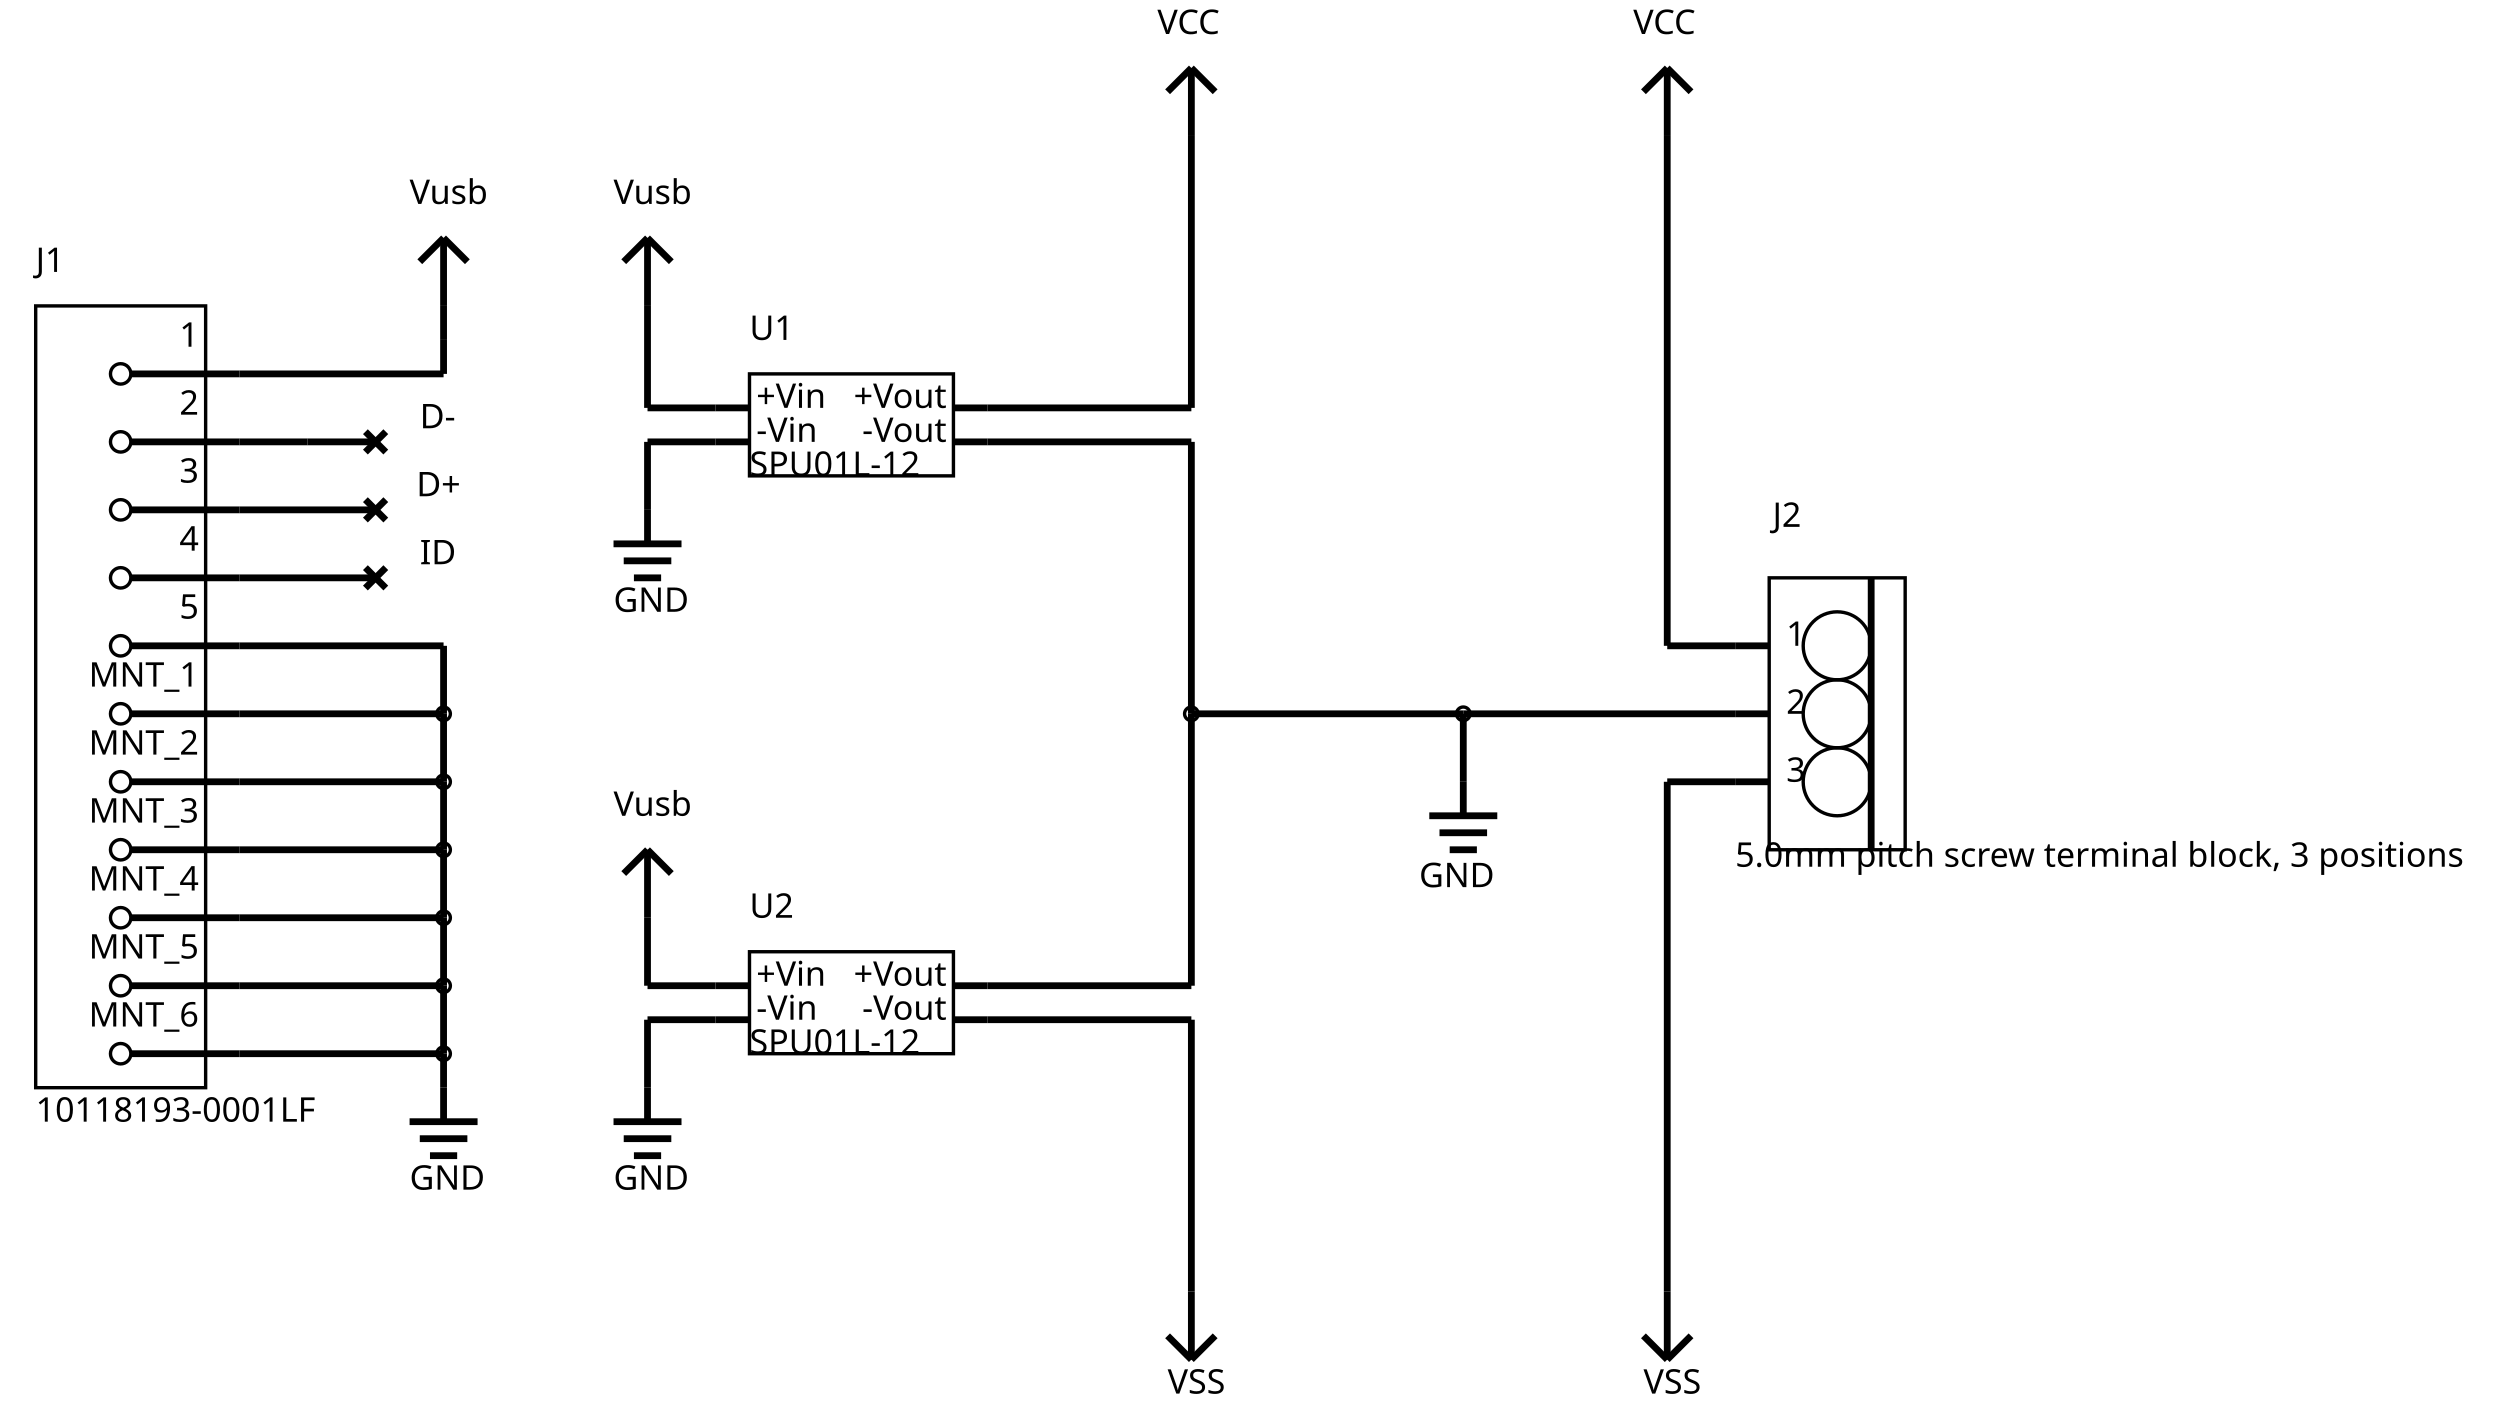
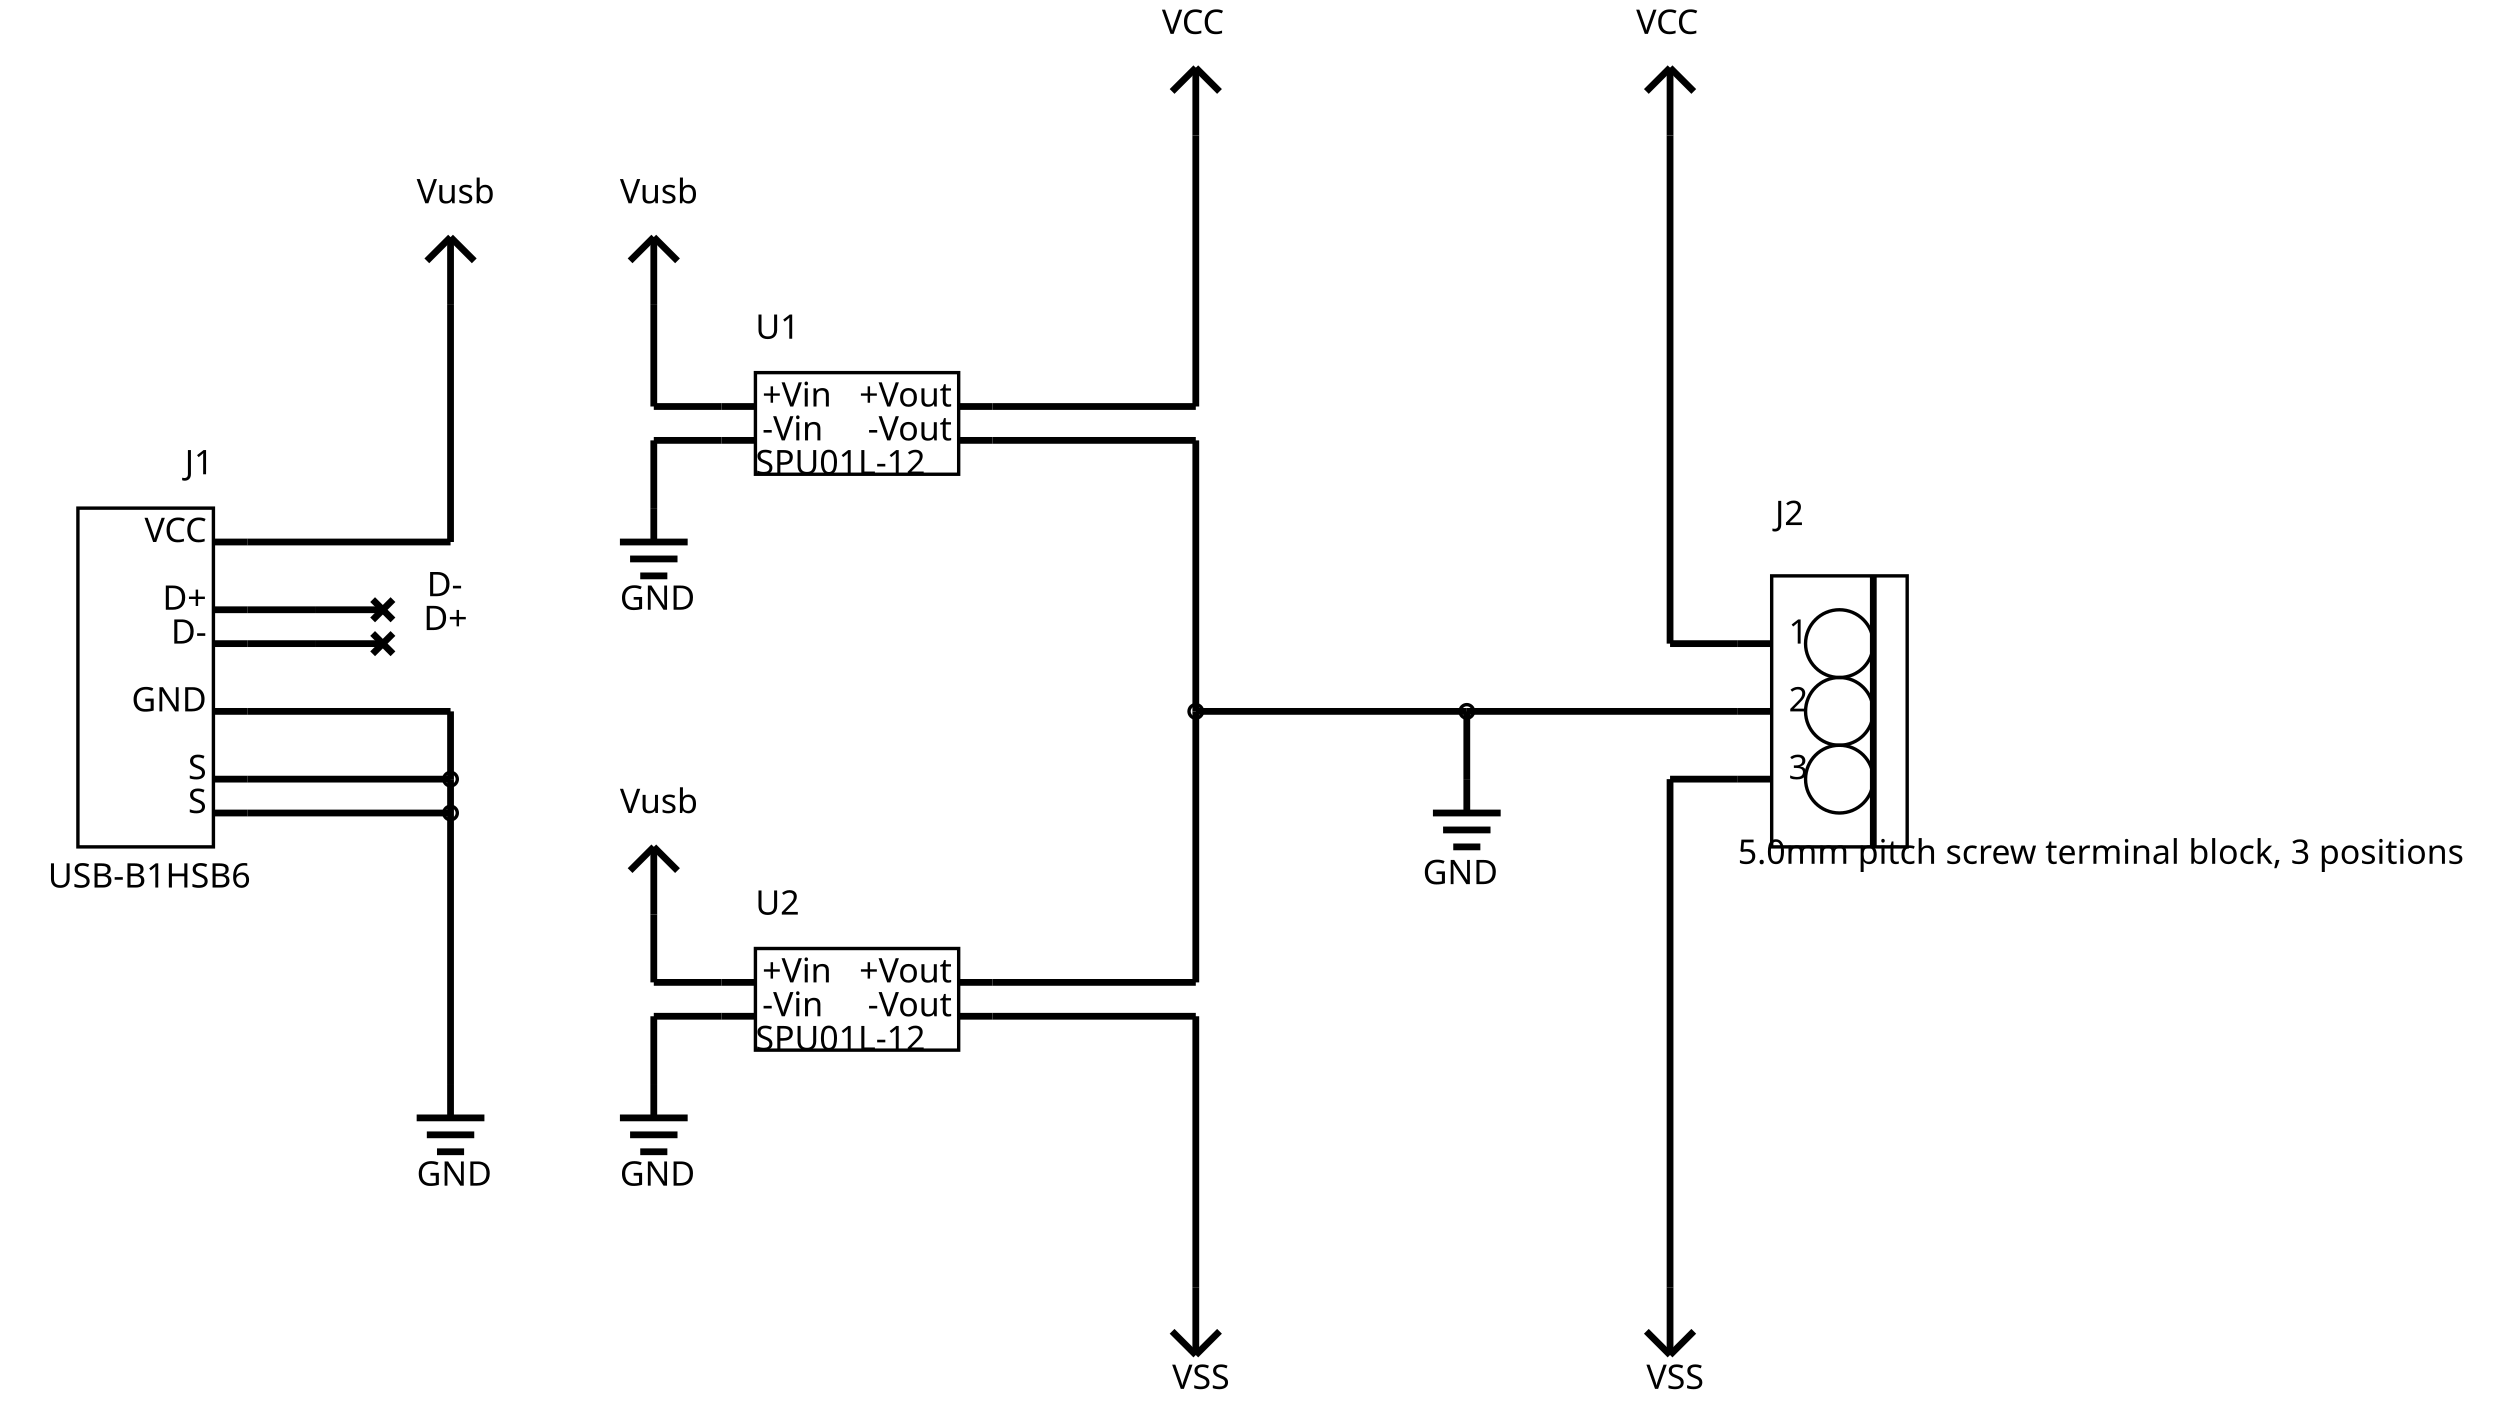
- <svg xmlns="http://www.w3.org/2000/svg" width="735.5" height="420" x="0" y="0">
-   <text x="180.5" y="240" font-size="10" font-family="sans-serif" text-anchor="start" alignment-baseline="hanging">Vusb</text>
-   <text x="220.5" y="270" font-size="10" font-family="sans-serif" text-anchor="start" alignment-baseline="hanging">U2</text>
-   <text x="120.5" y="60" font-size="10" font-family="sans-serif" text-anchor="start" alignment-baseline="hanging">Vusb</text>
-   <text x="521.5" y="155" font-size="10" font-family="sans-serif" text-anchor="start" alignment-baseline="hanging">J2</text>
-   <text x="220.5" y="100" font-size="10" font-family="sans-serif" text-anchor="start" alignment-baseline="hanging">U1</text>
-   <text x="123.5" y="126" font-size="10" font-family="sans-serif" text-anchor="start" alignment-baseline="hanging">D-</text>
-   <text x="220.5" y="140" font-size="10" font-family="sans-serif" text-anchor="start" alignment-baseline="hanging">SPU01L-12</text>
-   <text x="417.5" y="261" font-size="10" font-family="sans-serif" text-anchor="start" alignment-baseline="hanging">GND</text>
-   <text x="123.5" y="166" font-size="10" font-family="sans-serif" text-anchor="start" alignment-baseline="hanging">ID</text>
-   <text x="500.5" y="410" font-size="10" font-family="sans-serif" text-anchor="end" alignment-baseline="hanging">VSS</text>
-   <text x="122.5" y="146" font-size="10" font-family="sans-serif" text-anchor="start" alignment-baseline="hanging">D+</text>
-   <text x="10.5" y="330" font-size="10" font-family="sans-serif" text-anchor="start" alignment-baseline="hanging">10118193-0001LF</text>
-   <text x="120.5" y="350" font-size="10" font-family="sans-serif" text-anchor="start" alignment-baseline="hanging">GND</text>
-   <text x="180.5" y="350" font-size="10" font-family="sans-serif" text-anchor="start" alignment-baseline="hanging">GND</text>
-   <text x="340.5" y="10" font-size="10" font-family="sans-serif" text-anchor="start" alignment-baseline="hanging">VCC</text>
-   <text x="510.5" y="255" font-size="10" font-family="sans-serif" text-anchor="start" alignment-baseline="hanging">5.0mm pitch screw terminal block, 3 positions</text>
-   <text x="180.5" y="180" font-size="10" font-family="sans-serif" text-anchor="start" alignment-baseline="hanging">GND</text>
-   <text x="360.5" y="410" font-size="10" font-family="sans-serif" text-anchor="end" alignment-baseline="hanging">VSS</text>
-   <text x="220.5" y="310" font-size="10" font-family="sans-serif" text-anchor="start" alignment-baseline="hanging">SPU01L-12</text>
-   <text x="180.5" y="60" font-size="10" font-family="sans-serif" text-anchor="start" alignment-baseline="hanging">Vusb</text>
-   <text x="480.5" y="10" font-size="10" font-family="sans-serif" text-anchor="start" alignment-baseline="hanging">VCC</text>
-   <text x="10.5" y="80" font-size="10" font-family="sans-serif" text-anchor="start" alignment-baseline="hanging">J1</text>
-   <line x1="107.5" y1="147" x2="113.5" y2="153" stroke-width="2" stroke="black" />
-   <line x1="107.5" y1="153" x2="113.5" y2="147" stroke-width="2" stroke="black" />
-   <line x1="350.5" y1="380" x2="350.5" y2="400" stroke-width="2" stroke="black" />
-   <line x1="350.5" y1="400" x2="357.5" y2="393" stroke-width="2" stroke="black" />
-   <line x1="350.5" y1="400" x2="343.5" y2="393" stroke-width="2" stroke="black" />
-   <line x1="190.5" y1="150" x2="190.5" y2="160" stroke-width="2" stroke="black" />
-   <line x1="180.5" y1="160" x2="200.5" y2="160" stroke-width="2" stroke="black" />
-   <line x1="183.5" y1="165" x2="197.5" y2="165" stroke-width="2" stroke="black" />
-   <line x1="186.5" y1="170" x2="194.5" y2="170" stroke-width="2" stroke="black" />
-   <line x1="490.5" y1="40" x2="490.5" y2="20" stroke-width="2" stroke="black" />
-   <line x1="490.5" y1="20" x2="483.5" y2="27" stroke-width="2" stroke="black" />
-   <line x1="490.5" y1="20" x2="497.5" y2="27" stroke-width="2" stroke="black" />
-   <rect width="50" height="230" x="10.5" y="90" style="stroke: #000; stroke-width: 1; fill: none;" />
-   <circle cx="35.5" cy="110" r="3" style="stroke: #000; stroke-width: 1; fill: none;" />
-   <line x1="38.5" y1="110" x2="60.5" y2="110" stroke-width="2" stroke="black" />
-   <circle cx="35.5" cy="130" r="3" style="stroke: #000; stroke-width: 1; fill: none;" />
-   <line x1="38.5" y1="130" x2="60.5" y2="130" stroke-width="2" stroke="black" />
-   <circle cx="35.5" cy="150" r="3" style="stroke: #000; stroke-width: 1; fill: none;" />
-   <line x1="38.5" y1="150" x2="60.5" y2="150" stroke-width="2" stroke="black" />
-   <circle cx="35.5" cy="170" r="3" style="stroke: #000; stroke-width: 1; fill: none;" />
-   <line x1="38.5" y1="170" x2="60.5" y2="170" stroke-width="2" stroke="black" />
-   <circle cx="35.5" cy="190" r="3" style="stroke: #000; stroke-width: 1; fill: none;" />
-   <line x1="38.5" y1="190" x2="60.5" y2="190" stroke-width="2" stroke="black" />
-   <circle cx="35.5" cy="210" r="3" style="stroke: #000; stroke-width: 1; fill: none;" />
-   <line x1="38.5" y1="210" x2="60.5" y2="210" stroke-width="2" stroke="black" />
-   <circle cx="35.5" cy="230" r="3" style="stroke: #000; stroke-width: 1; fill: none;" />
-   <line x1="38.5" y1="230" x2="60.5" y2="230" stroke-width="2" stroke="black" />
-   <circle cx="35.5" cy="250" r="3" style="stroke: #000; stroke-width: 1; fill: none;" />
-   <line x1="38.5" y1="250" x2="60.5" y2="250" stroke-width="2" stroke="black" />
-   <circle cx="35.5" cy="270" r="3" style="stroke: #000; stroke-width: 1; fill: none;" />
-   <line x1="38.5" y1="270" x2="60.5" y2="270" stroke-width="2" stroke="black" />
-   <circle cx="35.5" cy="290" r="3" style="stroke: #000; stroke-width: 1; fill: none;" />
-   <line x1="38.5" y1="290" x2="60.5" y2="290" stroke-width="2" stroke="black" />
-   <circle cx="35.5" cy="310" r="3" style="stroke: #000; stroke-width: 1; fill: none;" />
-   <line x1="38.5" y1="310" x2="60.5" y2="310" stroke-width="2" stroke="black" />
-   <line x1="70.5" y1="110" x2="60.5" y2="110" stroke-width="2" stroke="black" />
-   <text x="58.5" y="102" font-size="10" font-family="sans-serif" text-anchor="end" alignment-baseline="middle">1</text>
-   <line x1="70.5" y1="130" x2="60.5" y2="130" stroke-width="2" stroke="black" />
-   <text x="58.5" y="122" font-size="10" font-family="sans-serif" text-anchor="end" alignment-baseline="middle">2</text>
-   <line x1="70.5" y1="150" x2="60.5" y2="150" stroke-width="2" stroke="black" />
-   <text x="58.5" y="142" font-size="10" font-family="sans-serif" text-anchor="end" alignment-baseline="middle">3</text>
-   <line x1="70.5" y1="170" x2="60.5" y2="170" stroke-width="2" stroke="black" />
-   <text x="58.5" y="162" font-size="10" font-family="sans-serif" text-anchor="end" alignment-baseline="middle">4</text>
-   <line x1="70.5" y1="190" x2="60.5" y2="190" stroke-width="2" stroke="black" />
-   <text x="58.5" y="182" font-size="10" font-family="sans-serif" text-anchor="end" alignment-baseline="middle">5</text>
-   <line x1="70.5" y1="210" x2="60.5" y2="210" stroke-width="2" stroke="black" />
-   <text x="58.5" y="202" font-size="10" font-family="sans-serif" text-anchor="end" alignment-baseline="middle">MNT_1</text>
-   <line x1="70.5" y1="230" x2="60.5" y2="230" stroke-width="2" stroke="black" />
-   <text x="58.5" y="222" font-size="10" font-family="sans-serif" text-anchor="end" alignment-baseline="middle">MNT_2</text>
-   <line x1="70.5" y1="250" x2="60.5" y2="250" stroke-width="2" stroke="black" />
-   <text x="58.5" y="242" font-size="10" font-family="sans-serif" text-anchor="end" alignment-baseline="middle">MNT_3</text>
-   <line x1="70.5" y1="270" x2="60.5" y2="270" stroke-width="2" stroke="black" />
-   <text x="58.5" y="262" font-size="10" font-family="sans-serif" text-anchor="end" alignment-baseline="middle">MNT_4</text>
-   <line x1="70.5" y1="290" x2="60.5" y2="290" stroke-width="2" stroke="black" />
-   <text x="58.5" y="282" font-size="10" font-family="sans-serif" text-anchor="end" alignment-baseline="middle">MNT_5</text>
-   <line x1="70.5" y1="310" x2="60.5" y2="310" stroke-width="2" stroke="black" />
-   <text x="58.5" y="302" font-size="10" font-family="sans-serif" text-anchor="end" alignment-baseline="middle">MNT_6</text>
-   <line x1="130.5" y1="320" x2="130.5" y2="330" stroke-width="2" stroke="black" />
-   <line x1="120.5" y1="330" x2="140.5" y2="330" stroke-width="2" stroke="black" />
-   <line x1="123.5" y1="335" x2="137.5" y2="335" stroke-width="2" stroke="black" />
-   <line x1="126.5" y1="340" x2="134.5" y2="340" stroke-width="2" stroke="black" />
-   <line x1="190.5" y1="270" x2="190.5" y2="250" stroke-width="2" stroke="black" />
-   <line x1="190.5" y1="250" x2="183.5" y2="257" stroke-width="2" stroke="black" />
-   <line x1="190.5" y1="250" x2="197.5" y2="257" stroke-width="2" stroke="black" />
-   <line x1="190.5" y1="320" x2="190.5" y2="330" stroke-width="2" stroke="black" />
-   <line x1="180.5" y1="330" x2="200.5" y2="330" stroke-width="2" stroke="black" />
-   <line x1="183.5" y1="335" x2="197.5" y2="335" stroke-width="2" stroke="black" />
-   <line x1="186.5" y1="340" x2="194.5" y2="340" stroke-width="2" stroke="black" />
-   <rect width="60" height="30" x="220.5" y="280" style="stroke: #000; stroke-width: 1; fill: none;" />
-   <line x1="210.5" y1="290" x2="220.5" y2="290" stroke-width="2" stroke="black" />
-   <line x1="210.5" y1="300" x2="220.5" y2="300" stroke-width="2" stroke="black" />
-   <line x1="290.5" y1="300" x2="280.5" y2="300" stroke-width="2" stroke="black" />
-   <line x1="290.5" y1="290" x2="280.5" y2="290" stroke-width="2" stroke="black" />
-   <text x="222.5" y="290" font-size="10" font-family="sans-serif" text-anchor="start" alignment-baseline="middle">+Vin</text>
-   <text x="222.5" y="300" font-size="10" font-family="sans-serif" text-anchor="start" alignment-baseline="middle">-Vin</text>
-   <text x="278.5" y="300" font-size="10" font-family="sans-serif" text-anchor="end" alignment-baseline="middle">-Vout</text>
-   <text x="278.5" y="290" font-size="10" font-family="sans-serif" text-anchor="end" alignment-baseline="middle">+Vout</text>
-   <line x1="190.5" y1="90" x2="190.5" y2="70" stroke-width="2" stroke="black" />
-   <line x1="190.5" y1="70" x2="183.5" y2="77" stroke-width="2" stroke="black" />
-   <line x1="190.5" y1="70" x2="197.5" y2="77" stroke-width="2" stroke="black" />
-   <line x1="350.5" y1="40" x2="350.5" y2="20" stroke-width="2" stroke="black" />
-   <line x1="350.5" y1="20" x2="343.5" y2="27" stroke-width="2" stroke="black" />
-   <line x1="350.5" y1="20" x2="357.5" y2="27" stroke-width="2" stroke="black" />
-   <line x1="130.5" y1="90" x2="130.5" y2="70" stroke-width="2" stroke="black" />
-   <line x1="130.5" y1="70" x2="123.5" y2="77" stroke-width="2" stroke="black" />
-   <line x1="130.5" y1="70" x2="137.5" y2="77" stroke-width="2" stroke="black" />
-   <line x1="490.5" y1="380" x2="490.5" y2="400" stroke-width="2" stroke="black" />
-   <line x1="490.5" y1="400" x2="497.5" y2="393" stroke-width="2" stroke="black" />
-   <line x1="490.5" y1="400" x2="483.5" y2="393" stroke-width="2" stroke="black" />
-   <line x1="107.5" y1="127" x2="113.5" y2="133" stroke-width="2" stroke="black" />
-   <line x1="107.5" y1="133" x2="113.5" y2="127" stroke-width="2" stroke="black" />
-   <circle cx="540.5" cy="230" r="10" style="stroke: #000; stroke-width: 1; fill: none;" />
-   <rect width="40" height="80" x="520.5" y="170" style="stroke: #000; stroke-width: 1; fill: none;" />
-   <line x1="550.5" y1="170" x2="550.5" y2="250" stroke-width="2" stroke="black" />
-   <circle cx="540.5" cy="190" r="10" style="stroke: #000; stroke-width: 1; fill: none;" />
-   <circle cx="540.5" cy="210" r="10" style="stroke: #000; stroke-width: 1; fill: none;" />
-   <line x1="510.5" y1="190" x2="520.5" y2="190" stroke-width="2" stroke="black" />
-   <text x="525.5" y="190" font-size="10" font-family="sans-serif" text-anchor="start" alignment-baseline="middle">1</text>
-   <line x1="510.5" y1="210" x2="520.5" y2="210" stroke-width="2" stroke="black" />
-   <text x="525.5" y="210" font-size="10" font-family="sans-serif" text-anchor="start" alignment-baseline="middle">2</text>
-   <line x1="510.5" y1="230" x2="520.5" y2="230" stroke-width="2" stroke="black" />
-   <text x="525.5" y="230" font-size="10" font-family="sans-serif" text-anchor="start" alignment-baseline="middle">3</text>
-   <line x1="107.5" y1="167" x2="113.5" y2="173" stroke-width="2" stroke="black" />
-   <line x1="107.5" y1="173" x2="113.5" y2="167" stroke-width="2" stroke="black" />
-   <rect width="60" height="30" x="220.5" y="110" style="stroke: #000; stroke-width: 1; fill: none;" />
-   <line x1="210.5" y1="120" x2="220.5" y2="120" stroke-width="2" stroke="black" />
-   <line x1="210.5" y1="130" x2="220.5" y2="130" stroke-width="2" stroke="black" />
-   <line x1="290.5" y1="130" x2="280.5" y2="130" stroke-width="2" stroke="black" />
-   <line x1="290.5" y1="120" x2="280.5" y2="120" stroke-width="2" stroke="black" />
-   <text x="222.5" y="120" font-size="10" font-family="sans-serif" text-anchor="start" alignment-baseline="middle">+Vin</text>
-   <text x="222.5" y="130" font-size="10" font-family="sans-serif" text-anchor="start" alignment-baseline="middle">-Vin</text>
-   <text x="278.5" y="130" font-size="10" font-family="sans-serif" text-anchor="end" alignment-baseline="middle">-Vout</text>
-   <text x="278.5" y="120" font-size="10" font-family="sans-serif" text-anchor="end" alignment-baseline="middle">+Vout</text>
-   <line x1="430.5" y1="230" x2="430.5" y2="240" stroke-width="2" stroke="black" />
-   <line x1="420.5" y1="240" x2="440.5" y2="240" stroke-width="2" stroke="black" />
-   <line x1="423.5" y1="245" x2="437.5" y2="245" stroke-width="2" stroke="black" />
-   <line x1="426.5" y1="250" x2="434.5" y2="250" stroke-width="2" stroke="black" />
-   <circle cx="350.5" cy="210" r="2" style="stroke: #000; stroke-width: 1; fill: none;" />
-   <circle cx="130.5" cy="230" r="2" style="stroke: #000; stroke-width: 1; fill: none;" />
-   <circle cx="130.5" cy="210" r="2" style="stroke: #000; stroke-width: 1; fill: none;" />
-   <circle cx="130.5" cy="290" r="2" style="stroke: #000; stroke-width: 1; fill: none;" />
-   <circle cx="130.5" cy="250" r="2" style="stroke: #000; stroke-width: 1; fill: none;" />
-   <circle cx="430.5" cy="210" r="2" style="stroke: #000; stroke-width: 1; fill: none;" />
-   <circle cx="130.5" cy="270" r="2" style="stroke: #000; stroke-width: 1; fill: none;" />
-   <circle cx="130.5" cy="310" r="2" style="stroke: #000; stroke-width: 1; fill: none;" />
-   <line x1="510.5" y1="190" x2="490.5" y2="190" stroke-width="2" stroke="black" />
-   <line x1="130.5" y1="100" x2="130.5" y2="90" stroke-width="2" stroke="black" />
-   <line x1="130.5" y1="230" x2="70.5" y2="230" stroke-width="2" stroke="black" />
-   <line x1="350.5" y1="120" x2="290.5" y2="120" stroke-width="2" stroke="black" />
-   <line x1="130.5" y1="210" x2="130.5" y2="230" stroke-width="2" stroke="black" />
-   <line x1="130.5" y1="290" x2="70.5" y2="290" stroke-width="2" stroke="black" />
-   <line x1="190.5" y1="130" x2="190.5" y2="150" stroke-width="2" stroke="black" />
-   <line x1="130.5" y1="250" x2="130.5" y2="230" stroke-width="2" stroke="black" />
-   <line x1="110.5" y1="170" x2="70.5" y2="170" stroke-width="2" stroke="black" />
-   <line x1="190.5" y1="120" x2="190.5" y2="90" stroke-width="2" stroke="black" />
-   <line x1="190.5" y1="120" x2="210.5" y2="120" stroke-width="2" stroke="black" />
-   <line x1="70.5" y1="210" x2="130.5" y2="210" stroke-width="2" stroke="black" />
-   <line x1="130.5" y1="190" x2="70.5" y2="190" stroke-width="2" stroke="black" />
-   <line x1="130.5" y1="190" x2="130.5" y2="210" stroke-width="2" stroke="black" />
-   <line x1="90.5" y1="130" x2="110.5" y2="130" stroke-width="2" stroke="black" />
-   <line x1="70.5" y1="130" x2="90.5" y2="130" stroke-width="2" stroke="black" />
-   <line x1="350.5" y1="40" x2="350.5" y2="120" stroke-width="2" stroke="black" />
-   <line x1="70.5" y1="250" x2="130.5" y2="250" stroke-width="2" stroke="black" />
-   <line x1="190.5" y1="300" x2="190.5" y2="320" stroke-width="2" stroke="black" />
-   <line x1="430.5" y1="210" x2="350.5" y2="210" stroke-width="2" stroke="black" />
-   <line x1="430.5" y1="210" x2="510.5" y2="210" stroke-width="2" stroke="black" />
-   <line x1="70.5" y1="150" x2="110.5" y2="150" stroke-width="2" stroke="black" />
-   <line x1="130.5" y1="270" x2="130.5" y2="250" stroke-width="2" stroke="black" />
-   <line x1="130.5" y1="270" x2="130.5" y2="290" stroke-width="2" stroke="black" />
-   <line x1="130.5" y1="270" x2="70.5" y2="270" stroke-width="2" stroke="black" />
-   <line x1="210.5" y1="300" x2="190.5" y2="300" stroke-width="2" stroke="black" />
-   <line x1="430.5" y1="230" x2="430.5" y2="210" stroke-width="2" stroke="black" />
-   <line x1="350.5" y1="290" x2="350.5" y2="210" stroke-width="2" stroke="black" />
-   <line x1="350.5" y1="290" x2="290.5" y2="290" stroke-width="2" stroke="black" />
-   <line x1="490.5" y1="380" x2="490.5" y2="230" stroke-width="2" stroke="black" />
-   <line x1="350.5" y1="130" x2="350.5" y2="210" stroke-width="2" stroke="black" />
-   <line x1="350.5" y1="130" x2="290.5" y2="130" stroke-width="2" stroke="black" />
-   <line x1="350.5" y1="300" x2="350.5" y2="380" stroke-width="2" stroke="black" />
-   <line x1="350.5" y1="300" x2="290.5" y2="300" stroke-width="2" stroke="black" />
-   <line x1="510.5" y1="230" x2="490.5" y2="230" stroke-width="2" stroke="black" />
-   <line x1="210.5" y1="130" x2="190.5" y2="130" stroke-width="2" stroke="black" />
-   <line x1="130.5" y1="310" x2="130.5" y2="290" stroke-width="2" stroke="black" />
-   <line x1="130.5" y1="310" x2="130.5" y2="320" stroke-width="2" stroke="black" />
-   <line x1="130.5" y1="310" x2="70.5" y2="310" stroke-width="2" stroke="black" />
-   <line x1="490.5" y1="40" x2="490.5" y2="190" stroke-width="2" stroke="black" />
-   <line x1="130.5" y1="110" x2="130.5" y2="100" stroke-width="2" stroke="black" />
-   <line x1="130.5" y1="110" x2="70.5" y2="110" stroke-width="2" stroke="black" />
-   <line x1="190.5" y1="290" x2="190.5" y2="270" stroke-width="2" stroke="black" />
-   <line x1="190.5" y1="290" x2="210.5" y2="290" stroke-width="2" stroke="black" />
+ <svg xmlns="http://www.w3.org/2000/svg" width="738" height="420" x="0" y="0">
+   <text x="183" y="180" font-size="10" font-family="sans-serif" text-anchor="start" alignment-baseline="hanging">GND</text>
+   <text x="63" y="140" font-size="10" font-family="sans-serif" text-anchor="end" alignment-baseline="hanging">J1</text>
+   <text x="126" y="176" font-size="10" font-family="sans-serif" text-anchor="start" alignment-baseline="hanging">D-</text>
+   <text x="183" y="60" font-size="10" font-family="sans-serif" text-anchor="start" alignment-baseline="hanging">Vusb</text>
+   <text x="74" y="262" font-size="10" font-family="sans-serif" text-anchor="end" alignment-baseline="hanging">USB-B1HSB6</text>
+   <text x="123" y="350" font-size="10" font-family="sans-serif" text-anchor="start" alignment-baseline="hanging">GND</text>
+   <text x="183" y="350" font-size="10" font-family="sans-serif" text-anchor="start" alignment-baseline="hanging">GND</text>
+   <text x="183" y="240" font-size="10" font-family="sans-serif" text-anchor="start" alignment-baseline="hanging">Vusb</text>
+   <text x="343" y="10" font-size="10" font-family="sans-serif" text-anchor="start" alignment-baseline="hanging">VCC</text>
+   <text x="483" y="10" font-size="10" font-family="sans-serif" text-anchor="start" alignment-baseline="hanging">VCC</text>
+   <text x="223" y="140" font-size="10" font-family="sans-serif" text-anchor="start" alignment-baseline="hanging">SPU01L-12</text>
+   <text x="420" y="261" font-size="10" font-family="sans-serif" text-anchor="start" alignment-baseline="hanging">GND</text>
+   <text x="123" y="60" font-size="10" font-family="sans-serif" text-anchor="start" alignment-baseline="hanging">Vusb</text>
+   <text x="223" y="100" font-size="10" font-family="sans-serif" text-anchor="start" alignment-baseline="hanging">U1</text>
+   <text x="524" y="155" font-size="10" font-family="sans-serif" text-anchor="start" alignment-baseline="hanging">J2</text>
+   <text x="513" y="255" font-size="10" font-family="sans-serif" text-anchor="start" alignment-baseline="hanging">5.0mm pitch screw terminal block, 3 positions</text>
+   <text x="503" y="410" font-size="10" font-family="sans-serif" text-anchor="end" alignment-baseline="hanging">VSS</text>
+   <text x="125" y="186" font-size="10" font-family="sans-serif" text-anchor="start" alignment-baseline="hanging">D+</text>
+   <text x="363" y="410" font-size="10" font-family="sans-serif" text-anchor="end" alignment-baseline="hanging">VSS</text>
+   <text x="223" y="270" font-size="10" font-family="sans-serif" text-anchor="start" alignment-baseline="hanging">U2</text>
+   <text x="223" y="310" font-size="10" font-family="sans-serif" text-anchor="start" alignment-baseline="hanging">SPU01L-12</text>
+   <line x1="110" y1="187" x2="116" y2="193" stroke-width="2" stroke="black" />
+   <line x1="110" y1="193" x2="116" y2="187" stroke-width="2" stroke="black" />
+   <line x1="353" y1="380" x2="353" y2="400" stroke-width="2" stroke="black" />
+   <line x1="353" y1="400" x2="360" y2="393" stroke-width="2" stroke="black" />
+   <line x1="353" y1="400" x2="346" y2="393" stroke-width="2" stroke="black" />
+   <line x1="193" y1="150" x2="193" y2="160" stroke-width="2" stroke="black" />
+   <line x1="183" y1="160" x2="203" y2="160" stroke-width="2" stroke="black" />
+   <line x1="186" y1="165" x2="200" y2="165" stroke-width="2" stroke="black" />
+   <line x1="189" y1="170" x2="197" y2="170" stroke-width="2" stroke="black" />
+   <line x1="493" y1="40" x2="493" y2="20" stroke-width="2" stroke="black" />
+   <line x1="493" y1="20" x2="486" y2="27" stroke-width="2" stroke="black" />
+   <line x1="493" y1="20" x2="500" y2="27" stroke-width="2" stroke="black" />
+   <line x1="133" y1="320" x2="133" y2="330" stroke-width="2" stroke="black" />
+   <line x1="123" y1="330" x2="143" y2="330" stroke-width="2" stroke="black" />
+   <line x1="126" y1="335" x2="140" y2="335" stroke-width="2" stroke="black" />
+   <line x1="129" y1="340" x2="137" y2="340" stroke-width="2" stroke="black" />
+   <line x1="193" y1="270" x2="193" y2="250" stroke-width="2" stroke="black" />
+   <line x1="193" y1="250" x2="186" y2="257" stroke-width="2" stroke="black" />
+   <line x1="193" y1="250" x2="200" y2="257" stroke-width="2" stroke="black" />
+   <line x1="193" y1="320" x2="193" y2="330" stroke-width="2" stroke="black" />
+   <line x1="183" y1="330" x2="203" y2="330" stroke-width="2" stroke="black" />
+   <line x1="186" y1="335" x2="200" y2="335" stroke-width="2" stroke="black" />
+   <line x1="189" y1="340" x2="197" y2="340" stroke-width="2" stroke="black" />
+   <rect width="60" height="30" x="223" y="280" style="stroke: #000; stroke-width: 1; fill: none;" />
+   <line x1="213" y1="290" x2="223" y2="290" stroke-width="2" stroke="black" />
+   <line x1="213" y1="300" x2="223" y2="300" stroke-width="2" stroke="black" />
+   <line x1="293" y1="300" x2="283" y2="300" stroke-width="2" stroke="black" />
+   <line x1="293" y1="290" x2="283" y2="290" stroke-width="2" stroke="black" />
+   <text x="225" y="290" font-size="10" font-family="sans-serif" text-anchor="start" alignment-baseline="middle">+Vin</text>
+   <text x="225" y="300" font-size="10" font-family="sans-serif" text-anchor="start" alignment-baseline="middle">-Vin</text>
+   <text x="281" y="300" font-size="10" font-family="sans-serif" text-anchor="end" alignment-baseline="middle">-Vout</text>
+   <text x="281" y="290" font-size="10" font-family="sans-serif" text-anchor="end" alignment-baseline="middle">+Vout</text>
+   <line x1="193" y1="90" x2="193" y2="70" stroke-width="2" stroke="black" />
+   <line x1="193" y1="70" x2="186" y2="77" stroke-width="2" stroke="black" />
+   <line x1="193" y1="70" x2="200" y2="77" stroke-width="2" stroke="black" />
+   <line x1="353" y1="40" x2="353" y2="20" stroke-width="2" stroke="black" />
+   <line x1="353" y1="20" x2="346" y2="27" stroke-width="2" stroke="black" />
+   <line x1="353" y1="20" x2="360" y2="27" stroke-width="2" stroke="black" />
+   <line x1="133" y1="90" x2="133" y2="70" stroke-width="2" stroke="black" />
+   <line x1="133" y1="70" x2="126" y2="77" stroke-width="2" stroke="black" />
+   <line x1="133" y1="70" x2="140" y2="77" stroke-width="2" stroke="black" />
+   <line x1="493" y1="380" x2="493" y2="400" stroke-width="2" stroke="black" />
+   <line x1="493" y1="400" x2="500" y2="393" stroke-width="2" stroke="black" />
+   <line x1="493" y1="400" x2="486" y2="393" stroke-width="2" stroke="black" />
+   <line x1="110" y1="177" x2="116" y2="183" stroke-width="2" stroke="black" />
+   <line x1="110" y1="183" x2="116" y2="177" stroke-width="2" stroke="black" />
+   <circle cx="543" cy="230" r="10" style="stroke: #000; stroke-width: 1; fill: none;" />
+   <rect width="40" height="80" x="523" y="170" style="stroke: #000; stroke-width: 1; fill: none;" />
+   <line x1="553" y1="170" x2="553" y2="250" stroke-width="2" stroke="black" />
+   <circle cx="543" cy="190" r="10" style="stroke: #000; stroke-width: 1; fill: none;" />
+   <circle cx="543" cy="210" r="10" style="stroke: #000; stroke-width: 1; fill: none;" />
+   <line x1="513" y1="190" x2="523" y2="190" stroke-width="2" stroke="black" />
+   <text x="528" y="190" font-size="10" font-family="sans-serif" text-anchor="start" alignment-baseline="middle">1</text>
+   <line x1="513" y1="210" x2="523" y2="210" stroke-width="2" stroke="black" />
+   <text x="528" y="210" font-size="10" font-family="sans-serif" text-anchor="start" alignment-baseline="middle">2</text>
+   <line x1="513" y1="230" x2="523" y2="230" stroke-width="2" stroke="black" />
+   <text x="528" y="230" font-size="10" font-family="sans-serif" text-anchor="start" alignment-baseline="middle">3</text>
+   <rect width="40" height="100" x="23" y="150" style="stroke: #000; stroke-width: 1; fill: none;" />
+   <line x1="73" y1="160" x2="63" y2="160" stroke-width="2" stroke="black" />
+   <text x="61" y="160" font-size="10" font-family="sans-serif" text-anchor="end" alignment-baseline="middle">VCC</text>
+   <line x1="73" y1="180" x2="63" y2="180" stroke-width="2" stroke="black" />
+   <text x="61" y="180" font-size="10" font-family="sans-serif" text-anchor="end" alignment-baseline="middle">D+</text>
+   <line x1="73" y1="190" x2="63" y2="190" stroke-width="2" stroke="black" />
+   <text x="61" y="190" font-size="10" font-family="sans-serif" text-anchor="end" alignment-baseline="middle">D-</text>
+   <line x1="73" y1="210" x2="63" y2="210" stroke-width="2" stroke="black" />
+   <text x="61" y="210" font-size="10" font-family="sans-serif" text-anchor="end" alignment-baseline="middle">GND</text>
+   <line x1="73" y1="230" x2="63" y2="230" stroke-width="2" stroke="black" />
+   <text x="61" y="230" font-size="10" font-family="sans-serif" text-anchor="end" alignment-baseline="middle">S</text>
+   <line x1="73" y1="240" x2="63" y2="240" stroke-width="2" stroke="black" />
+   <text x="61" y="240" font-size="10" font-family="sans-serif" text-anchor="end" alignment-baseline="middle">S</text>
+   <rect width="60" height="30" x="223" y="110" style="stroke: #000; stroke-width: 1; fill: none;" />
+   <line x1="213" y1="120" x2="223" y2="120" stroke-width="2" stroke="black" />
+   <line x1="213" y1="130" x2="223" y2="130" stroke-width="2" stroke="black" />
+   <line x1="293" y1="130" x2="283" y2="130" stroke-width="2" stroke="black" />
+   <line x1="293" y1="120" x2="283" y2="120" stroke-width="2" stroke="black" />
+   <text x="225" y="120" font-size="10" font-family="sans-serif" text-anchor="start" alignment-baseline="middle">+Vin</text>
+   <text x="225" y="130" font-size="10" font-family="sans-serif" text-anchor="start" alignment-baseline="middle">-Vin</text>
+   <text x="281" y="130" font-size="10" font-family="sans-serif" text-anchor="end" alignment-baseline="middle">-Vout</text>
+   <text x="281" y="120" font-size="10" font-family="sans-serif" text-anchor="end" alignment-baseline="middle">+Vout</text>
+   <line x1="433" y1="230" x2="433" y2="240" stroke-width="2" stroke="black" />
+   <line x1="423" y1="240" x2="443" y2="240" stroke-width="2" stroke="black" />
+   <line x1="426" y1="245" x2="440" y2="245" stroke-width="2" stroke="black" />
+   <line x1="429" y1="250" x2="437" y2="250" stroke-width="2" stroke="black" />
+   <circle cx="133" cy="230" r="2" style="stroke: #000; stroke-width: 1; fill: none;" />
+   <circle cx="353" cy="210" r="2" style="stroke: #000; stroke-width: 1; fill: none;" />
+   <circle cx="433" cy="210" r="2" style="stroke: #000; stroke-width: 1; fill: none;" />
+   <circle cx="133" cy="240" r="2" style="stroke: #000; stroke-width: 1; fill: none;" />
+   <line x1="133" y1="90" x2="133" y2="160" stroke-width="2" stroke="black" />
+   <line x1="133" y1="230" x2="73" y2="230" stroke-width="2" stroke="black" />
+   <line x1="133" y1="230" x2="133" y2="210" stroke-width="2" stroke="black" />
+   <line x1="73" y1="160" x2="133" y2="160" stroke-width="2" stroke="black" />
+   <line x1="513" y1="190" x2="493" y2="190" stroke-width="2" stroke="black" />
+   <line x1="73" y1="210" x2="133" y2="210" stroke-width="2" stroke="black" />
+   <line x1="353" y1="120" x2="293" y2="120" stroke-width="2" stroke="black" />
+   <line x1="193" y1="130" x2="193" y2="150" stroke-width="2" stroke="black" />
+   <line x1="93" y1="180" x2="113" y2="180" stroke-width="2" stroke="black" />
+   <line x1="193" y1="120" x2="193" y2="90" stroke-width="2" stroke="black" />
+   <line x1="193" y1="120" x2="213" y2="120" stroke-width="2" stroke="black" />
+   <line x1="353" y1="40" x2="353" y2="120" stroke-width="2" stroke="black" />
+   <line x1="113" y1="190" x2="93" y2="190" stroke-width="2" stroke="black" />
+   <line x1="73" y1="180" x2="93" y2="180" stroke-width="2" stroke="black" />
+   <line x1="193" y1="300" x2="193" y2="320" stroke-width="2" stroke="black" />
+   <line x1="433" y1="210" x2="353" y2="210" stroke-width="2" stroke="black" />
+   <line x1="433" y1="210" x2="513" y2="210" stroke-width="2" stroke="black" />
+   <line x1="73" y1="190" x2="93" y2="190" stroke-width="2" stroke="black" />
+   <line x1="133" y1="240" x2="73" y2="240" stroke-width="2" stroke="black" />
+   <line x1="133" y1="240" x2="133" y2="230" stroke-width="2" stroke="black" />
+   <line x1="133" y1="320" x2="133" y2="240" stroke-width="2" stroke="black" />
+   <line x1="213" y1="300" x2="193" y2="300" stroke-width="2" stroke="black" />
+   <line x1="433" y1="230" x2="433" y2="210" stroke-width="2" stroke="black" />
+   <line x1="353" y1="290" x2="353" y2="210" stroke-width="2" stroke="black" />
+   <line x1="353" y1="290" x2="293" y2="290" stroke-width="2" stroke="black" />
+   <line x1="493" y1="380" x2="493" y2="230" stroke-width="2" stroke="black" />
+   <line x1="353" y1="130" x2="353" y2="210" stroke-width="2" stroke="black" />
+   <line x1="353" y1="130" x2="293" y2="130" stroke-width="2" stroke="black" />
+   <line x1="353" y1="300" x2="353" y2="380" stroke-width="2" stroke="black" />
+   <line x1="353" y1="300" x2="293" y2="300" stroke-width="2" stroke="black" />
+   <line x1="513" y1="230" x2="493" y2="230" stroke-width="2" stroke="black" />
+   <line x1="213" y1="130" x2="193" y2="130" stroke-width="2" stroke="black" />
+   <line x1="493" y1="40" x2="493" y2="190" stroke-width="2" stroke="black" />
+   <line x1="193" y1="290" x2="193" y2="270" stroke-width="2" stroke="black" />
+   <line x1="193" y1="290" x2="213" y2="290" stroke-width="2" stroke="black" />
</svg>
